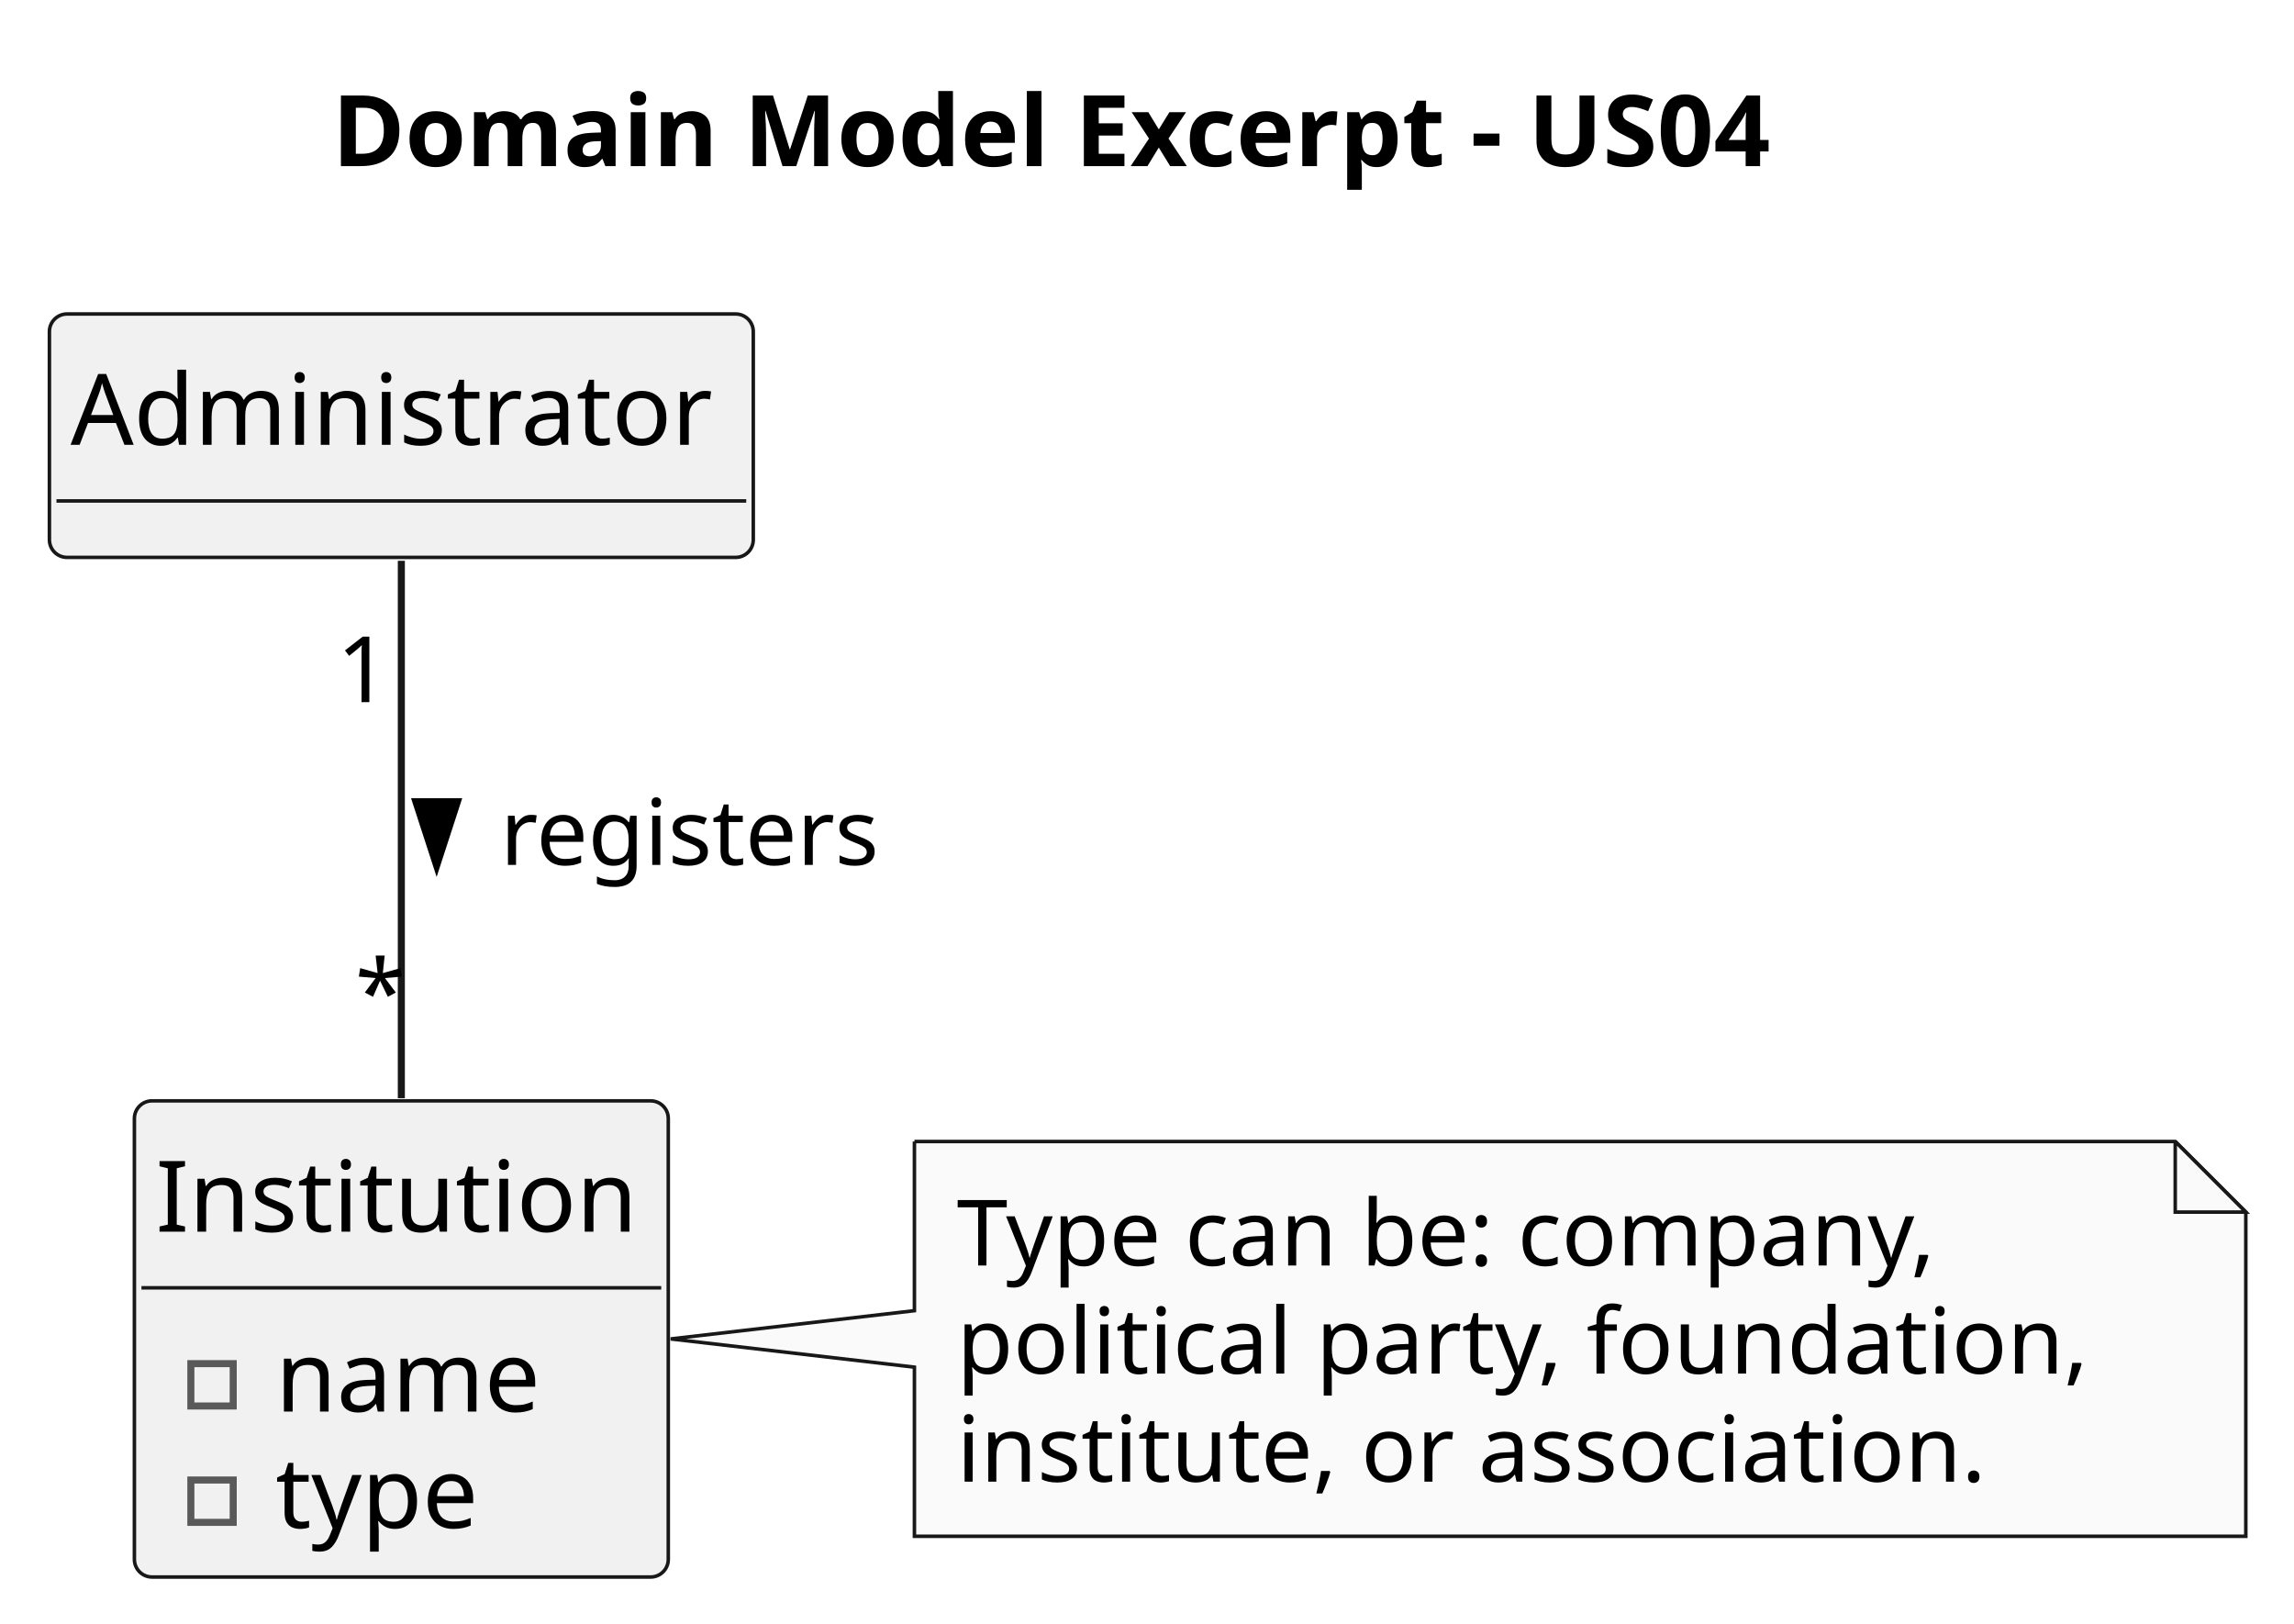
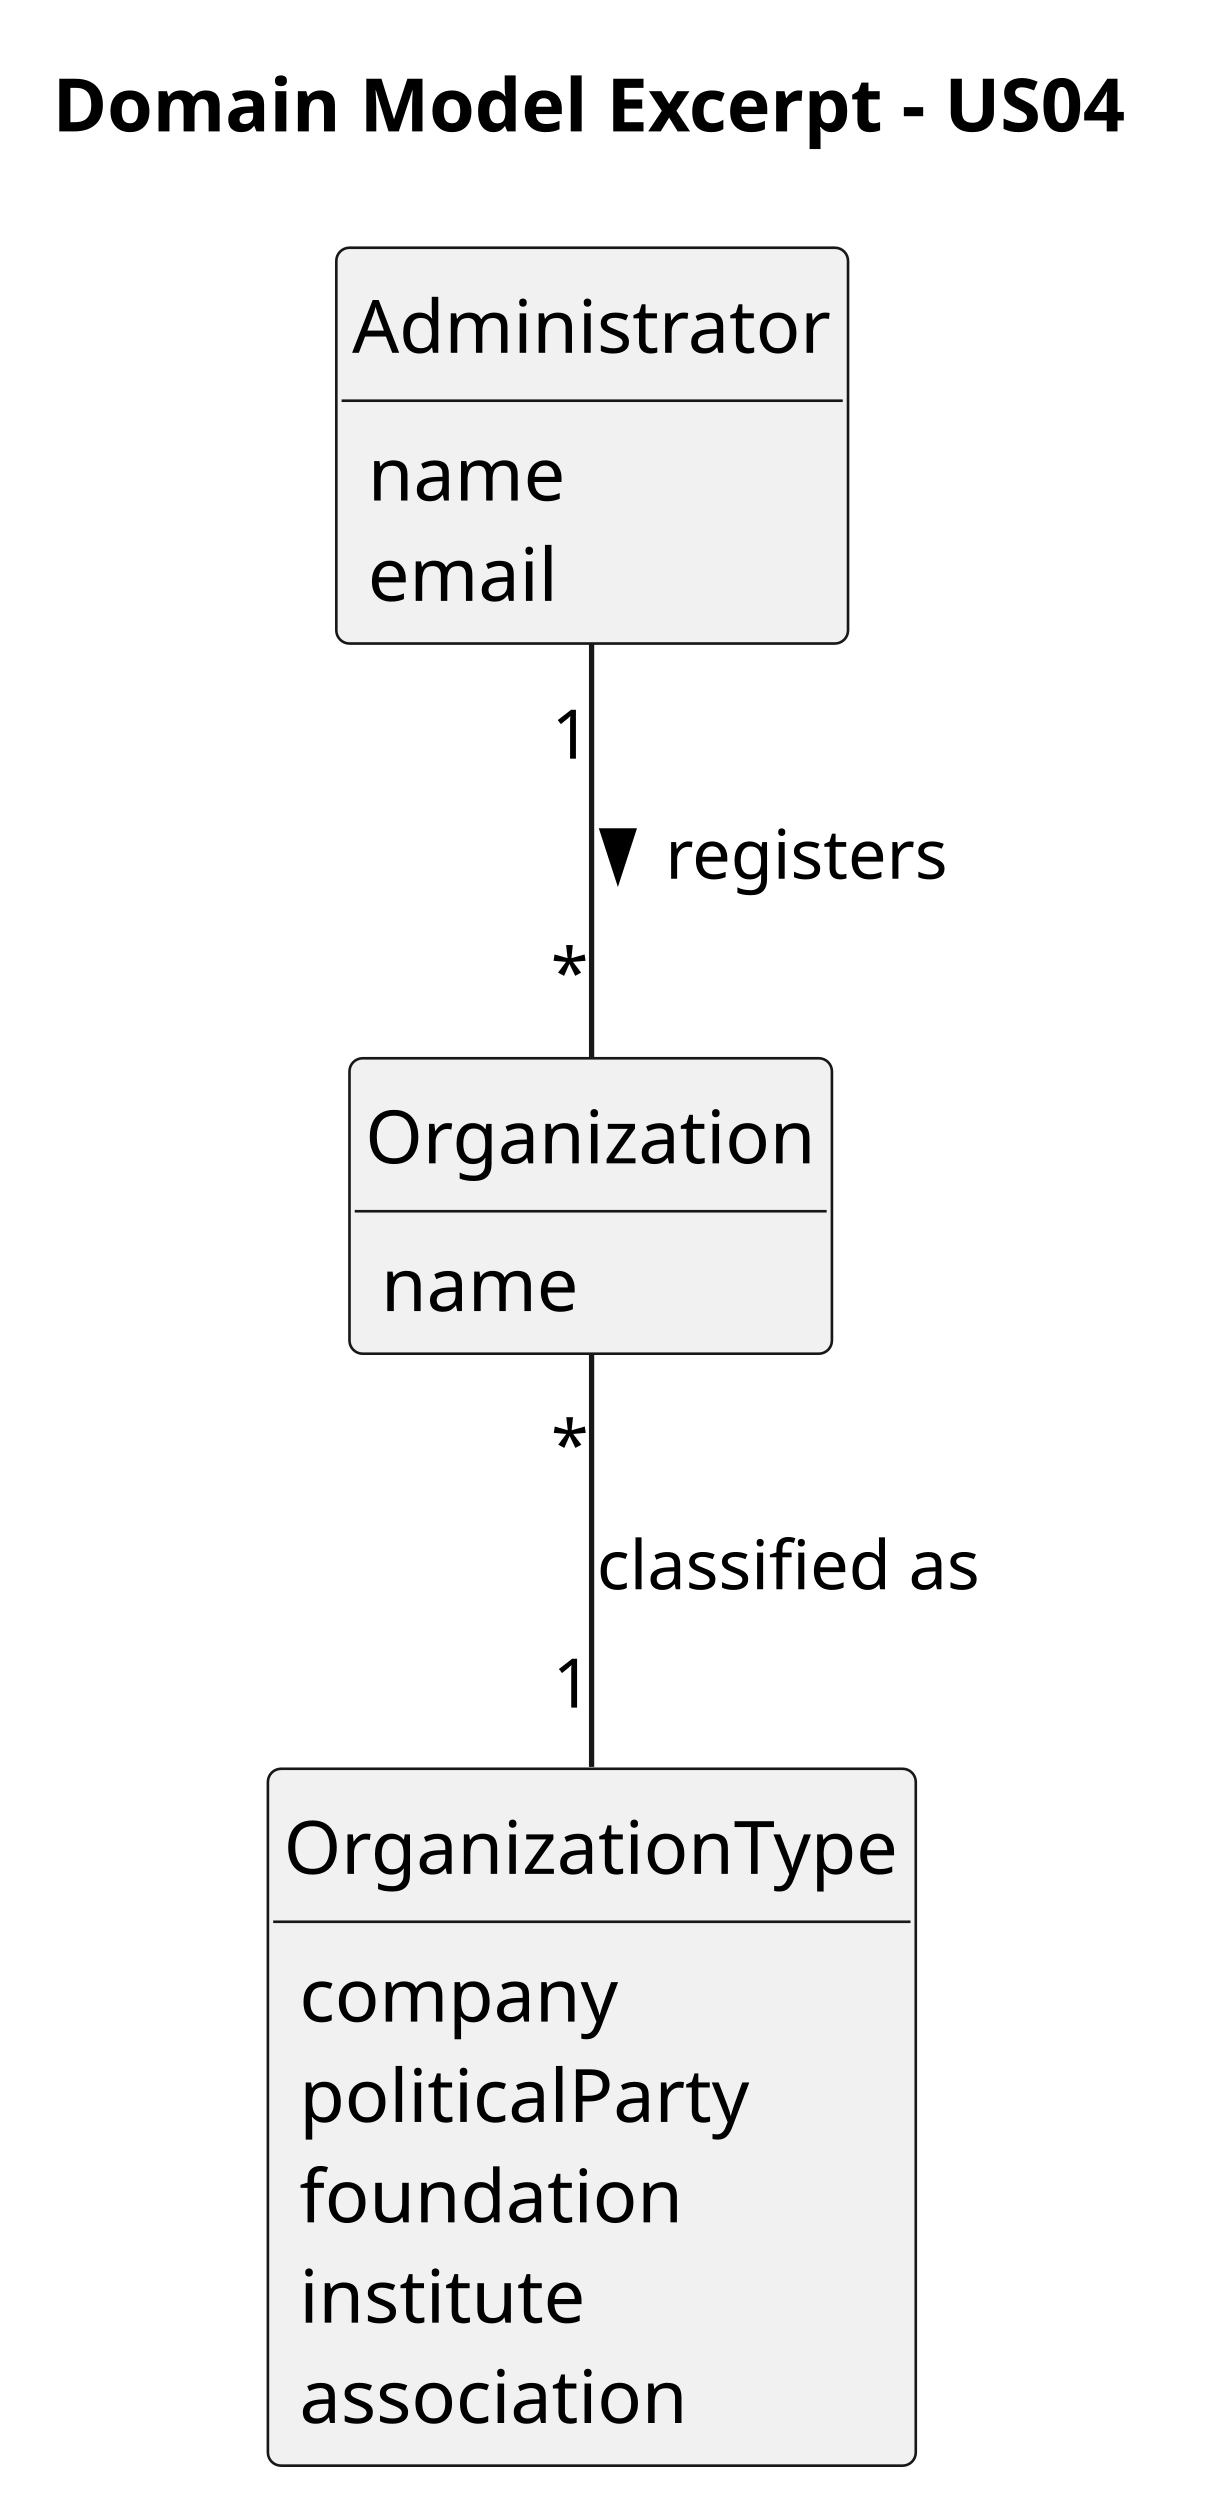
- <svg xmlns="http://www.w3.org/2000/svg" contentStyleType="text/css" data-diagram-type="CLASS" height="230px" preserveAspectRatio="none" style="width:325px;height:230px;background:#FFFFFF;" version="1.1" viewBox="0 0 325 230" width="325px" zoomAndPan="magnify">
+ <svg xmlns="http://www.w3.org/2000/svg" contentStyleType="text/css" data-diagram-type="CLASS" height="475px" preserveAspectRatio="none" style="width:232px;height:475px;background:#FFFFFF;" version="1.1" viewBox="0 0 232 475" width="232px" zoomAndPan="magnify">
  <defs />
  <g>
-     <g class="title" data-source-line="8">
-       <text fill="#000000" font-family="sans-serif" font-size="14" font-weight="bold" lengthAdjust="spacing" textLength="217.102" x="47.035" y="23.535">Domain Model Excerpt - US04</text>
+     <g class="title" data-source-line="9">
+       <text fill="#000000" font-family="sans-serif" font-size="14" font-weight="bold" lengthAdjust="spacing" textLength="204.049" x="10" y="24.966">Domain Model Excerpt - US04</text>
    </g>
-     <g class="entity" data-qualified-name="Administrator" data-source-line="10" id="ent0002">
-       <rect fill="#F1F1F1" height="34.488" rx="2.5" ry="2.5" style="stroke:#181818;stroke-width:0.5;" width="99.721" x="7" y="44.488" />
-       <text fill="#000000" font-family="sans-serif" font-size="14" lengthAdjust="spacing" textLength="93.721" x="10" y="63.023">Administrator</text>
-       <line style="stroke:#181818;stroke-width:0.5;" x1="8" x2="105.721" y1="70.977" y2="70.977" />
+     <g class="entity" data-entity="Administrator" data-source-line="11" data-uid="ent0002" id="entity_Administrator">
+       <rect fill="#F1F1F1" height="75.204" rx="2.5" ry="2.5" style="stroke:#181818;stroke-width:0.5;" width="97.224" x="63.901" y="47.068" />
+       <text fill="#000000" font-family="sans-serif" font-size="14" lengthAdjust="spacing" textLength="91.224" x="66.901" y="67.034">Administrator</text>
+       <line style="stroke:#181818;stroke-width:0.5;" x1="64.901" x2="160.124" y1="76.136" y2="76.136" />
+       <text fill="#000000" font-family="sans-serif" font-size="14" lengthAdjust="spacing" textLength="37.492" x="69.901" y="95.102">name</text>
+       <text fill="#000000" font-family="sans-serif" font-size="14" lengthAdjust="spacing" textLength="36.064" x="69.901" y="114.17">email</text>
    </g>
-     <g class="entity" data-qualified-name="Institution" data-source-line="13" id="ent0003">
-       <rect fill="#F1F1F1" height="67.465" rx="2.5" ry="2.5" style="stroke:#181818;stroke-width:0.5;" width="75.638" x="19.04" y="155.978" />
-       <text fill="#000000" font-family="sans-serif" font-size="14" lengthAdjust="spacing" textLength="69.638" x="22.04" y="174.513">Institution</text>
-       <line style="stroke:#181818;stroke-width:0.5;" x1="20.04" x2="93.678" y1="182.467" y2="182.467" />
-       <g data-visibility-modifier="PRIVATE_FIELD">
-         <rect fill="none" height="6" style="stroke:#595959;stroke-width:1;" width="6" x="27.04" y="193.211" />
-       </g>
-       <text fill="#000000" font-family="sans-serif" font-size="14" lengthAdjust="spacing" textLength="37.29" x="39.04" y="200.002">name</text>
-       <g data-visibility-modifier="PRIVATE_FIELD">
-         <rect fill="none" height="6" style="stroke:#595959;stroke-width:1;" width="6" x="27.04" y="209.699" />
-       </g>
-       <text fill="#000000" font-family="sans-serif" font-size="14" lengthAdjust="spacing" textLength="29.162" x="39.04" y="216.49">type</text>
+     <g class="entity" data-entity="Organization" data-source-line="16" data-uid="ent0003" id="entity_Organization">
+       <rect fill="#F1F1F1" height="56.136" rx="2.5" ry="2.5" style="stroke:#181818;stroke-width:0.5;" width="91.666" x="66.401" y="201.068" />
+       <text fill="#000000" font-family="sans-serif" font-size="14" lengthAdjust="spacing" textLength="85.666" x="69.401" y="221.034">Organization</text>
+       <line style="stroke:#181818;stroke-width:0.5;" x1="67.401" x2="157.066" y1="230.136" y2="230.136" />
+       <text fill="#000000" font-family="sans-serif" font-size="14" lengthAdjust="spacing" textLength="37.492" x="72.401" y="249.102">name</text>
    </g>
-     <g class="entity" data-qualified-name="GMN5" data-source-line="21" id="ent0006">
-       <path d="M129.55,161.738 L129.55,185.708 L95.02,189.708 L129.55,193.708 L129.55,217.67 A0,0 0 0 0 129.55,217.67 L318.173,217.67 A0,0 0 0 0 318.173,217.67 L318.173,171.738 L308.173,161.738 L129.55,161.738 A0,0 0 0 0 129.55,161.738" fill="#FAFAFA" style="stroke:#181818;stroke-width:0.5;" />
-       <path d="M308.173,161.738 L308.173,171.738 L318.173,171.738 L308.173,161.738" fill="#FAFAFA" style="stroke:#181818;stroke-width:0.5;" />
-       <text fill="#000000" font-family="sans-serif" font-size="13" lengthAdjust="spacing" textLength="145.336" x="135.55" y="179.307">Type can be: company,</text>
-       <text fill="#000000" font-family="sans-serif" font-size="13" lengthAdjust="spacing" textLength="167.623" x="135.55" y="194.617">political party, foundation,</text>
-       <text fill="#000000" font-family="sans-serif" font-size="13" lengthAdjust="spacing" textLength="152.553" x="135.55" y="209.928">institute, or association.</text>
+     <g class="entity" data-entity="OrganizationType" data-source-line="20" data-uid="ent0004" id="entity_OrganizationType">
+       <rect fill="#F1F1F1" height="132.407" rx="2.5" ry="2.5" style="stroke:#181818;stroke-width:0.5;" width="123.096" x="50.901" y="336.068" />
+       <text fill="#000000" font-family="sans-serif" font-size="14" lengthAdjust="spacing" textLength="117.096" x="53.901" y="356.034">OrganizationType</text>
+       <line style="stroke:#181818;stroke-width:0.5;" x1="51.901" x2="172.996" y1="365.136" y2="365.136" />
+       <text fill="#000000" font-family="sans-serif" font-size="14" lengthAdjust="spacing" textLength="60.536" x="56.901" y="384.102">company</text>
+       <text fill="#000000" font-family="sans-serif" font-size="14" lengthAdjust="spacing" textLength="85.456" x="56.901" y="403.17">politicalParty</text>
+       <text fill="#000000" font-family="sans-serif" font-size="14" lengthAdjust="spacing" textLength="72.842" x="56.901" y="422.238">foundation</text>
+       <text fill="#000000" font-family="sans-serif" font-size="14" lengthAdjust="spacing" textLength="54.292" x="56.901" y="441.305">institute</text>
+       <text fill="#000000" font-family="sans-serif" font-size="14" lengthAdjust="spacing" textLength="73.71" x="56.901" y="460.373">association</text>
    </g>
-     <g class="link" data-entity-1="ent0002" data-entity-2="ent0003" data-link-type="association" data-source-line="18" id="lnk4">
-       <path codeLine="18" d="M56.86,79.458 C56.86,98.798 56.86,131.118 56.86,155.598" fill="none" id="Administrator-Institution" style="stroke:#181818;stroke-width:1;" />
-       <polygon fill="#000000" points="61.86,122.634,64.799,113.588,58.921,113.588,61.86,122.634" style="stroke:#000000;stroke-width:1;" />
-       <text fill="#000000" font-family="sans-serif" font-size="13" lengthAdjust="spacing" textLength="55.104" x="70.86" y="122.547">registers</text>
-       <text fill="#000000" font-family="sans-serif" font-size="13" lengthAdjust="spacing" textLength="8.22" x="47.717" y="99.482">1</text>
-       <text fill="#000000" font-family="sans-serif" font-size="13" lengthAdjust="spacing" textLength="6.265" x="50.314" y="145.264">*</text>
+     <g class="link" data-entity-1="Administrator" data-entity-2="Organization" data-source-line="28" data-uid="lnk5" id="link_Administrator_Organization">
+       <path codeLine="28" d="M112.401,122.268 C112.401,146.838 112.401,178.648 112.401,200.948" fill="none" id="Administrator-Organization" style="stroke:#181818;stroke-width:1;" />
+       <polygon fill="#000000" points="117.401,166.921,120.34,157.876,114.462,157.876,117.401,166.921" style="stroke:#000000;stroke-width:1;" />
+       <text fill="#000000" font-family="sans-serif" font-size="13" lengthAdjust="spacing" textLength="53.898" x="126.401" y="166.965">registers</text>
+       <text fill="#000000" font-family="sans-serif" font-size="13" lengthAdjust="spacing" textLength="7.436" x="104.817" y="144.149">1</text>
+       <text fill="#000000" font-family="sans-serif" font-size="13" lengthAdjust="spacing" textLength="7.163" x="104.649" y="189.442">*</text>
+     </g>
+     <g class="link" data-entity-1="Organization" data-entity-2="OrganizationType" data-source-line="30" data-uid="lnk6" id="link_Organization_OrganizationType">
+       <path codeLine="30" d="M112.401,257.168 C112.401,278.258 112.401,308.438 112.401,335.718" fill="none" id="Organization-OrganizationType" style="stroke:#181818;stroke-width:1;" />
+       <text fill="#000000" font-family="sans-serif" font-size="13" lengthAdjust="spacing" textLength="72.748" x="113.401" y="301.965">classified as</text>
+       <text fill="#000000" font-family="sans-serif" font-size="13" lengthAdjust="spacing" textLength="7.163" x="104.689" y="279.134">*</text>
+       <text fill="#000000" font-family="sans-serif" font-size="13" lengthAdjust="spacing" textLength="7.436" x="105.036" y="324.445">1</text>
    </g>
  </g>
</svg>
